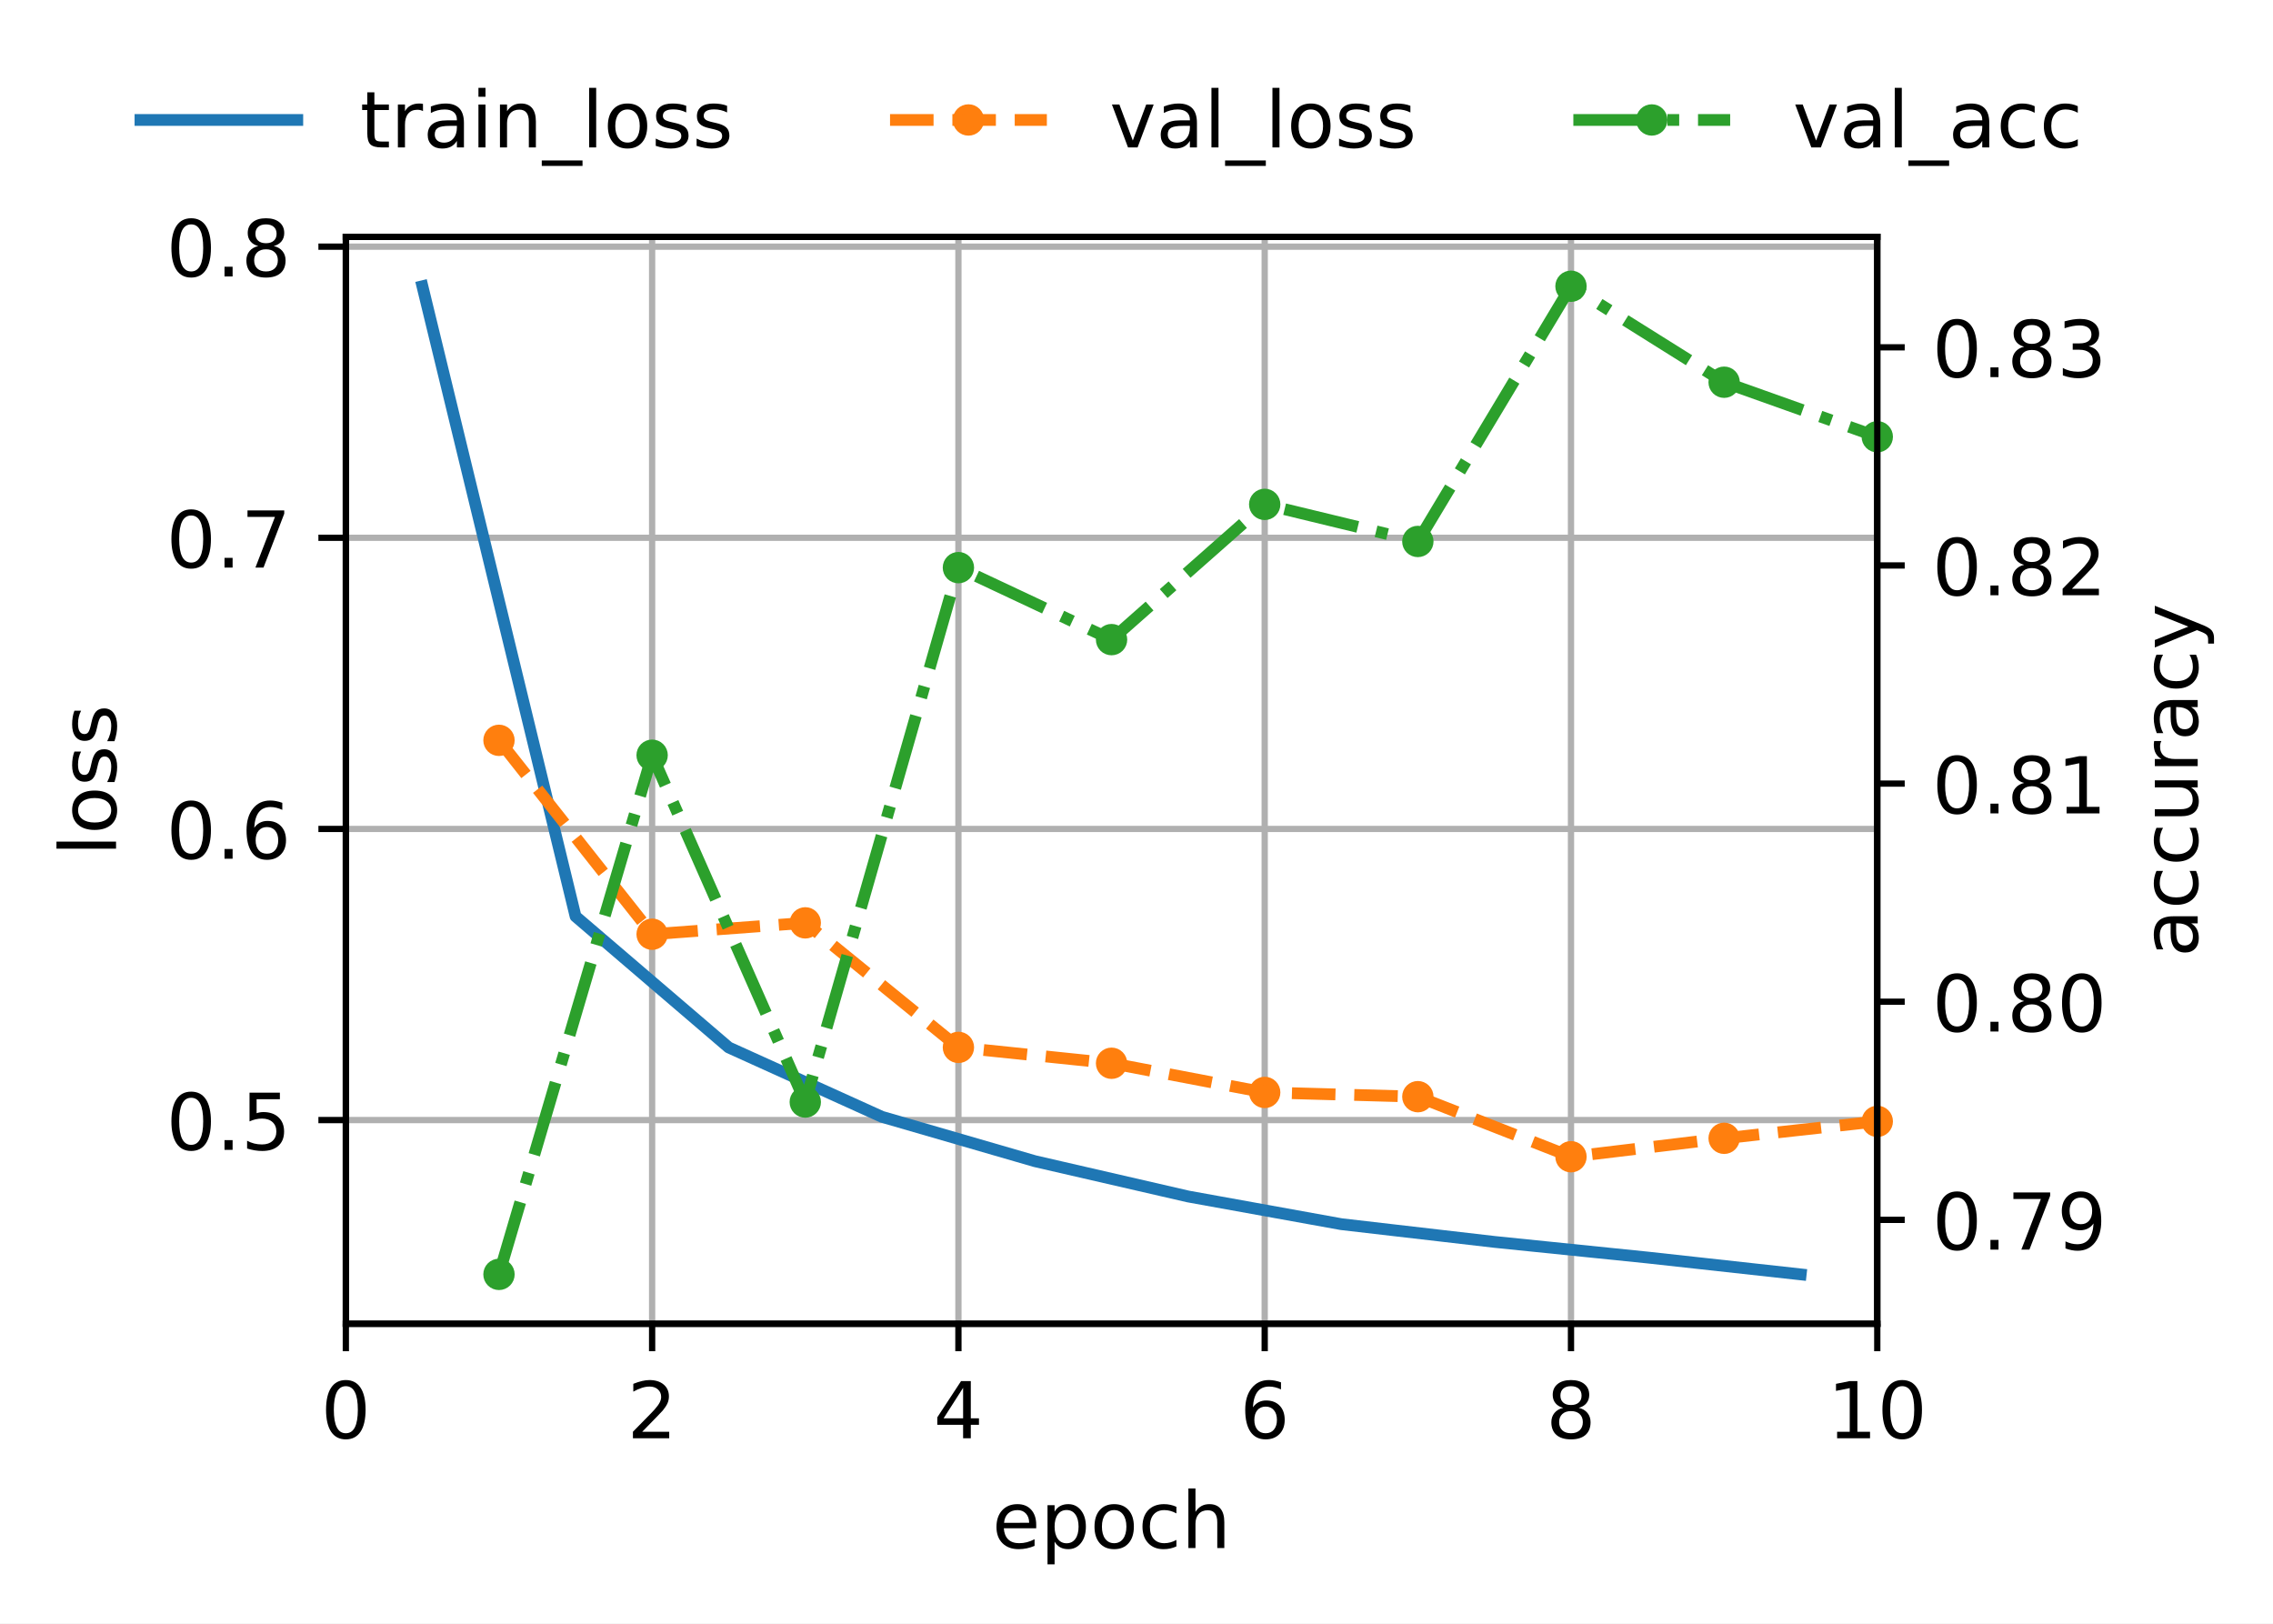
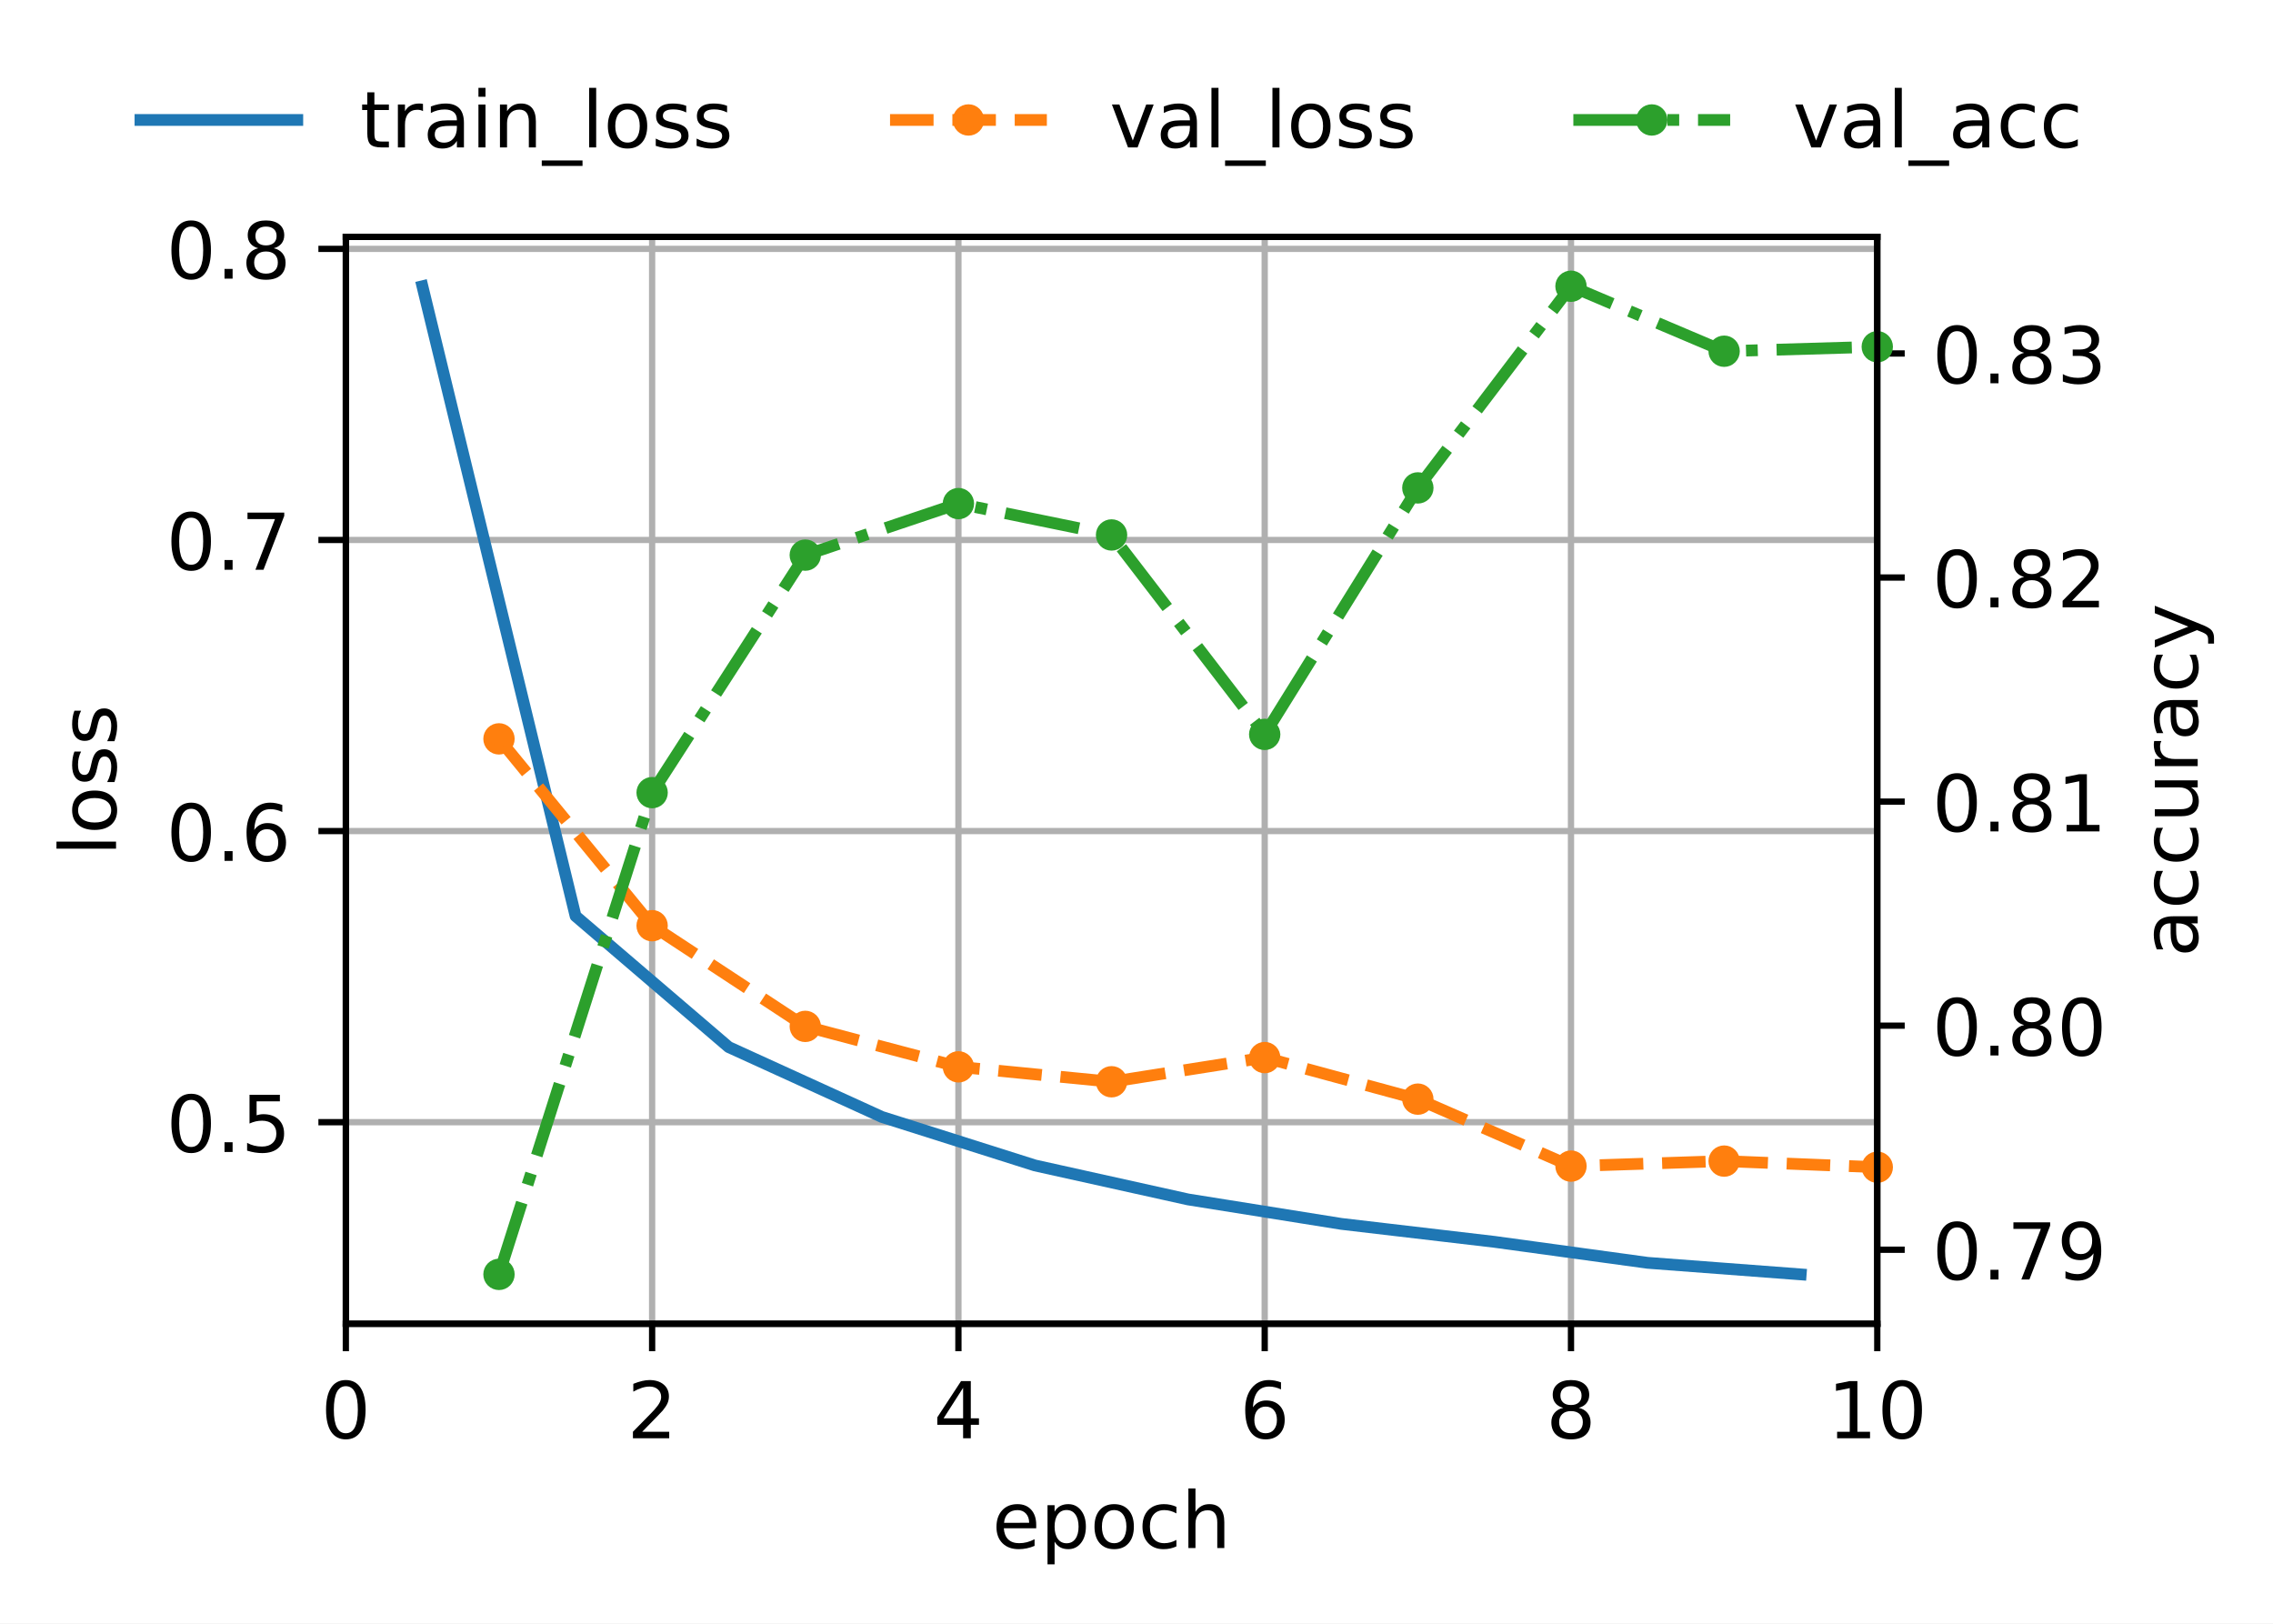
<svg xmlns="http://www.w3.org/2000/svg" xmlns:xlink="http://www.w3.org/1999/xlink" width="289.87pt" height="207.002pt" viewBox="0 0 289.87 207.002" version="1.1">
  <defs>
    <style type="text/css">*{stroke-linejoin: round; stroke-linecap: butt}</style>
  </defs>
  <g id="figure_1">
    <g id="patch_1">
      <path d="M -0 207.002  L 289.87 207.002  L 289.87 -0  L -0 -0  z " style="fill: #ffffff" />
    </g>
    <g id="axes_1">
      <g id="patch_2">
        <path d="M 44.104 168.801  L 239.404 168.801  L 239.404 30.201  L 44.104 30.201  z " style="fill: #ffffff" />
      </g>
      <g id="matplotlib.axis_1">
        <g id="xtick_1">
          <g id="line2d_1">
-             <path d="M 44.104 168.801  L 44.104 30.201  " clip-path="url(#p4c4125d2d7)" style="fill: none; stroke: #b0b0b0; stroke-width: 0.8; stroke-linecap: square" />
+             <path d="M 44.104 168.801  L 44.104 30.201  " clip-path="url(#p6d6617a358)" style="fill: none; stroke: #b0b0b0; stroke-width: 0.8; stroke-linecap: square" />
          </g>
          <g id="line2d_2">
            <defs>
-               <path id="m01c0d40e71" d="M 0 0  L 0 3.5  " style="stroke: #000000; stroke-width: 0.8" />
-             </defs>
-             <g>
-               <use xlink:href="#m01c0d40e71" x="44.104" y="168.801" style="stroke: #000000; stroke-width: 0.8" />
+               <path id="mef12f36556" d="M 0 0  L 0 3.5  " style="stroke: #000000; stroke-width: 0.8" />
+             </defs>
+             <g>
+               <use xlink:href="#mef12f36556" x="44.104" y="168.801" style="stroke: #000000; stroke-width: 0.8" />
            </g>
          </g>
          <g id="text_1">
            <g transform="translate(40.92266 183.3984) scale(0.1 -0.1)">
              <defs>
                <path id="DejaVuSans-13" d="M 2034 4250  Q 1547 4250 1301 3770  Q 1056 3291 1056 2328  Q 1056 1369 1301 889  Q 1547 409 2034 409  Q 2525 409 2770 889  Q 3016 1369 3016 2328  Q 3016 3291 2770 3770  Q 2525 4250 2034 4250  z M 2034 4750  Q 2819 4750 3233 4129  Q 3647 3509 3647 2328  Q 3647 1150 3233 529  Q 2819 -91 2034 -91  Q 1250 -91 836 529  Q 422 1150 422 2328  Q 422 3509 836 4129  Q 1250 4750 2034 4750  z " transform="scale(0.015625)" />
              </defs>
              <use xlink:href="#DejaVuSans-13" />
            </g>
          </g>
        </g>
        <g id="xtick_2">
          <g id="line2d_3">
-             <path d="M 83.164 168.801  L 83.164 30.201  " clip-path="url(#p4c4125d2d7)" style="fill: none; stroke: #b0b0b0; stroke-width: 0.8; stroke-linecap: square" />
+             <path d="M 83.164 168.801  L 83.164 30.201  " clip-path="url(#p6d6617a358)" style="fill: none; stroke: #b0b0b0; stroke-width: 0.8; stroke-linecap: square" />
          </g>
          <g id="line2d_4">
            <g>
-               <use xlink:href="#m01c0d40e71" x="83.164" y="168.801" style="stroke: #000000; stroke-width: 0.8" />
+               <use xlink:href="#mef12f36556" x="83.164" y="168.801" style="stroke: #000000; stroke-width: 0.8" />
            </g>
          </g>
          <g id="text_2">
            <g transform="translate(79.98266 183.3984) scale(0.1 -0.1)">
              <defs>
                <path id="DejaVuSans-15" d="M 1228 531  L 3431 531  L 3431 0  L 469 0  L 469 531  Q 828 903 1448 1529  Q 2069 2156 2228 2338  Q 2531 2678 2651 2914  Q 2772 3150 2772 3378  Q 2772 3750 2511 3984  Q 2250 4219 1831 4219  Q 1534 4219 1204 4116  Q 875 4013 500 3803  L 500 4441  Q 881 4594 1212 4672  Q 1544 4750 1819 4750  Q 2544 4750 2975 4387  Q 3406 4025 3406 3419  Q 3406 3131 3298 2873  Q 3191 2616 2906 2266  Q 2828 2175 2409 1742  Q 1991 1309 1228 531  z " transform="scale(0.015625)" />
              </defs>
              <use xlink:href="#DejaVuSans-15" />
            </g>
          </g>
        </g>
        <g id="xtick_3">
          <g id="line2d_5">
-             <path d="M 122.224 168.801  L 122.224 30.201  " clip-path="url(#p4c4125d2d7)" style="fill: none; stroke: #b0b0b0; stroke-width: 0.8; stroke-linecap: square" />
+             <path d="M 122.224 168.801  L 122.224 30.201  " clip-path="url(#p6d6617a358)" style="fill: none; stroke: #b0b0b0; stroke-width: 0.8; stroke-linecap: square" />
          </g>
          <g id="line2d_6">
            <g>
-               <use xlink:href="#m01c0d40e71" x="122.224" y="168.801" style="stroke: #000000; stroke-width: 0.8" />
+               <use xlink:href="#mef12f36556" x="122.224" y="168.801" style="stroke: #000000; stroke-width: 0.8" />
            </g>
          </g>
          <g id="text_3">
            <g transform="translate(119.0427 183.3984) scale(0.1 -0.1)">
              <defs>
                <path id="DejaVuSans-17" d="M 2419 4116  L 825 1625  L 2419 1625  L 2419 4116  z M 2253 4666  L 3047 4666  L 3047 1625  L 3713 1625  L 3713 1100  L 3047 1100  L 3047 0  L 2419 0  L 2419 1100  L 313 1100  L 313 1709  L 2253 4666  z " transform="scale(0.015625)" />
              </defs>
              <use xlink:href="#DejaVuSans-17" />
            </g>
          </g>
        </g>
        <g id="xtick_4">
          <g id="line2d_7">
-             <path d="M 161.284 168.801  L 161.284 30.201  " clip-path="url(#p4c4125d2d7)" style="fill: none; stroke: #b0b0b0; stroke-width: 0.8; stroke-linecap: square" />
+             <path d="M 161.284 168.801  L 161.284 30.201  " clip-path="url(#p6d6617a358)" style="fill: none; stroke: #b0b0b0; stroke-width: 0.8; stroke-linecap: square" />
          </g>
          <g id="line2d_8">
            <g>
-               <use xlink:href="#m01c0d40e71" x="161.284" y="168.801" style="stroke: #000000; stroke-width: 0.8" />
+               <use xlink:href="#mef12f36556" x="161.284" y="168.801" style="stroke: #000000; stroke-width: 0.8" />
            </g>
          </g>
          <g id="text_4">
            <g transform="translate(158.1027 183.3984) scale(0.1 -0.1)">
              <defs>
                <path id="DejaVuSans-19" d="M 2113 2584  Q 1688 2584 1439 2293  Q 1191 2003 1191 1497  Q 1191 994 1439 701  Q 1688 409 2113 409  Q 2538 409 2786 701  Q 3034 994 3034 1497  Q 3034 2003 2786 2293  Q 2538 2584 2113 2584  z M 3366 4563  L 3366 3988  Q 3128 4100 2886 4159  Q 2644 4219 2406 4219  Q 1781 4219 1451 3797  Q 1122 3375 1075 2522  Q 1259 2794 1537 2939  Q 1816 3084 2150 3084  Q 2853 3084 3261 2657  Q 3669 2231 3669 1497  Q 3669 778 3244 343  Q 2819 -91 2113 -91  Q 1303 -91 875 529  Q 447 1150 447 2328  Q 447 3434 972 4092  Q 1497 4750 2381 4750  Q 2619 4750 2861 4703  Q 3103 4656 3366 4563  z " transform="scale(0.015625)" />
              </defs>
              <use xlink:href="#DejaVuSans-19" />
            </g>
          </g>
        </g>
        <g id="xtick_5">
          <g id="line2d_9">
-             <path d="M 200.344 168.801  L 200.344 30.201  " clip-path="url(#p4c4125d2d7)" style="fill: none; stroke: #b0b0b0; stroke-width: 0.8; stroke-linecap: square" />
+             <path d="M 200.344 168.801  L 200.344 30.201  " clip-path="url(#p6d6617a358)" style="fill: none; stroke: #b0b0b0; stroke-width: 0.8; stroke-linecap: square" />
          </g>
          <g id="line2d_10">
            <g>
-               <use xlink:href="#m01c0d40e71" x="200.344" y="168.801" style="stroke: #000000; stroke-width: 0.8" />
+               <use xlink:href="#mef12f36556" x="200.344" y="168.801" style="stroke: #000000; stroke-width: 0.8" />
            </g>
          </g>
          <g id="text_5">
            <g transform="translate(197.1627 183.3984) scale(0.1 -0.1)">
              <defs>
                <path id="DejaVuSans-1b" d="M 2034 2216  Q 1584 2216 1326 1975  Q 1069 1734 1069 1313  Q 1069 891 1326 650  Q 1584 409 2034 409  Q 2484 409 2743 651  Q 3003 894 3003 1313  Q 3003 1734 2745 1975  Q 2488 2216 2034 2216  z M 1403 2484  Q 997 2584 770 2862  Q 544 3141 544 3541  Q 544 4100 942 4425  Q 1341 4750 2034 4750  Q 2731 4750 3128 4425  Q 3525 4100 3525 3541  Q 3525 3141 3298 2862  Q 3072 2584 2669 2484  Q 3125 2378 3379 2068  Q 3634 1759 3634 1313  Q 3634 634 3220 271  Q 2806 -91 2034 -91  Q 1263 -91 848 271  Q 434 634 434 1313  Q 434 1759 690 2068  Q 947 2378 1403 2484  z M 1172 3481  Q 1172 3119 1398 2916  Q 1625 2713 2034 2713  Q 2441 2713 2670 2916  Q 2900 3119 2900 3481  Q 2900 3844 2670 4047  Q 2441 4250 2034 4250  Q 1625 4250 1398 4047  Q 1172 3844 1172 3481  z " transform="scale(0.015625)" />
              </defs>
              <use xlink:href="#DejaVuSans-1b" />
            </g>
          </g>
        </g>
        <g id="xtick_6">
          <g id="line2d_11">
-             <path d="M 239.404 168.801  L 239.404 30.201  " clip-path="url(#p4c4125d2d7)" style="fill: none; stroke: #b0b0b0; stroke-width: 0.8; stroke-linecap: square" />
+             <path d="M 239.404 168.801  L 239.404 30.201  " clip-path="url(#p6d6617a358)" style="fill: none; stroke: #b0b0b0; stroke-width: 0.8; stroke-linecap: square" />
          </g>
          <g id="line2d_12">
            <g>
-               <use xlink:href="#m01c0d40e71" x="239.404" y="168.801" style="stroke: #000000; stroke-width: 0.8" />
+               <use xlink:href="#mef12f36556" x="239.404" y="168.801" style="stroke: #000000; stroke-width: 0.8" />
            </g>
          </g>
          <g id="text_6">
            <g transform="translate(233.0414 183.3984) scale(0.1 -0.1)">
              <defs>
                <path id="DejaVuSans-14" d="M 794 531  L 1825 531  L 1825 4091  L 703 3866  L 703 4441  L 1819 4666  L 2450 4666  L 2450 531  L 3481 531  L 3481 0  L 794 0  L 794 531  z " transform="scale(0.015625)" />
              </defs>
              <use xlink:href="#DejaVuSans-14" />
              <use xlink:href="#DejaVuSans-13" transform="translate(63.625 0)" />
            </g>
          </g>
        </g>
        <g id="text_7">
          <g transform="translate(126.5258 197.3992) scale(0.1 -0.1)">
            <defs>
              <path id="DejaVuSans-48" d="M 3597 1894  L 3597 1613  L 953 1613  Q 991 1019 1311 708  Q 1631 397 2203 397  Q 2534 397 2845 478  Q 3156 559 3463 722  L 3463 178  Q 3153 47 2828 -22  Q 2503 -91 2169 -91  Q 1331 -91 842 396  Q 353 884 353 1716  Q 353 2575 817 3079  Q 1281 3584 2069 3584  Q 2775 3584 3186 3129  Q 3597 2675 3597 1894  z M 3022 2063  Q 3016 2534 2758 2815  Q 2500 3097 2075 3097  Q 1594 3097 1305 2825  Q 1016 2553 972 2059  L 3022 2063  z " transform="scale(0.015625)" />
              <path id="DejaVuSans-53" d="M 1159 525  L 1159 -1331  L 581 -1331  L 581 3500  L 1159 3500  L 1159 2969  Q 1341 3281 1617 3432  Q 1894 3584 2278 3584  Q 2916 3584 3314 3078  Q 3713 2572 3713 1747  Q 3713 922 3314 415  Q 2916 -91 2278 -91  Q 1894 -91 1617 61  Q 1341 213 1159 525  z M 3116 1747  Q 3116 2381 2855 2742  Q 2594 3103 2138 3103  Q 1681 3103 1420 2742  Q 1159 2381 1159 1747  Q 1159 1113 1420 752  Q 1681 391 2138 391  Q 2594 391 2855 752  Q 3116 1113 3116 1747  z " transform="scale(0.015625)" />
              <path id="DejaVuSans-52" d="M 1959 3097  Q 1497 3097 1228 2736  Q 959 2375 959 1747  Q 959 1119 1226 758  Q 1494 397 1959 397  Q 2419 397 2687 759  Q 2956 1122 2956 1747  Q 2956 2369 2687 2733  Q 2419 3097 1959 3097  z M 1959 3584  Q 2709 3584 3137 3096  Q 3566 2609 3566 1747  Q 3566 888 3137 398  Q 2709 -91 1959 -91  Q 1206 -91 779 398  Q 353 888 353 1747  Q 353 2609 779 3096  Q 1206 3584 1959 3584  z " transform="scale(0.015625)" />
              <path id="DejaVuSans-46" d="M 3122 3366  L 3122 2828  Q 2878 2963 2633 3030  Q 2388 3097 2138 3097  Q 1578 3097 1268 2742  Q 959 2388 959 1747  Q 959 1106 1268 751  Q 1578 397 2138 397  Q 2388 397 2633 464  Q 2878 531 3122 666  L 3122 134  Q 2881 22 2623 -34  Q 2366 -91 2075 -91  Q 1284 -91 818 406  Q 353 903 353 1747  Q 353 2603 823 3093  Q 1294 3584 2113 3584  Q 2378 3584 2631 3529  Q 2884 3475 3122 3366  z " transform="scale(0.015625)" />
              <path id="DejaVuSans-4b" d="M 3513 2113  L 3513 0  L 2938 0  L 2938 2094  Q 2938 2591 2744 2837  Q 2550 3084 2163 3084  Q 1697 3084 1428 2787  Q 1159 2491 1159 1978  L 1159 0  L 581 0  L 581 4863  L 1159 4863  L 1159 2956  Q 1366 3272 1645 3428  Q 1925 3584 2291 3584  Q 2894 3584 3203 3211  Q 3513 2838 3513 2113  z " transform="scale(0.015625)" />
            </defs>
            <use xlink:href="#DejaVuSans-48" />
            <use xlink:href="#DejaVuSans-53" transform="translate(61.53125 0)" />
            <use xlink:href="#DejaVuSans-52" transform="translate(125.0156 0)" />
            <use xlink:href="#DejaVuSans-46" transform="translate(186.2031 0)" />
            <use xlink:href="#DejaVuSans-4b" transform="translate(241.1875 0)" />
          </g>
        </g>
      </g>
      <g id="matplotlib.axis_2">
        <g id="ytick_1">
          <g id="line2d_13">
-             <path d="M 44.104 142.824  L 239.404 142.824  " clip-path="url(#p4c4125d2d7)" style="fill: none; stroke: #b0b0b0; stroke-width: 0.8; stroke-linecap: square" />
+             <path d="M 44.104 143.094  L 239.404 143.094  " clip-path="url(#p6d6617a358)" style="fill: none; stroke: #b0b0b0; stroke-width: 0.8; stroke-linecap: square" />
          </g>
          <g id="line2d_14">
            <defs>
-               <path id="mda45214965" d="M 0 0  L -3.5 0  " style="stroke: #000000; stroke-width: 0.8" />
-             </defs>
-             <g>
-               <use xlink:href="#mda45214965" x="44.104" y="142.824" style="stroke: #000000; stroke-width: 0.8" />
+               <path id="mc7ab9e84a2" d="M 0 0  L -3.5 0  " style="stroke: #000000; stroke-width: 0.8" />
+             </defs>
+             <g>
+               <use xlink:href="#mc7ab9e84a2" x="44.104" y="143.094" style="stroke: #000000; stroke-width: 0.8" />
            </g>
          </g>
          <g id="text_8">
-             <g transform="translate(21.20078 146.6227) scale(0.1 -0.1)">
+             <g transform="translate(21.20078 146.8928) scale(0.1 -0.1)">
              <defs>
                <path id="DejaVuSans-11" d="M 684 794  L 1344 794  L 1344 0  L 684 0  L 684 794  z " transform="scale(0.015625)" />
                <path id="DejaVuSans-18" d="M 691 4666  L 3169 4666  L 3169 4134  L 1269 4134  L 1269 2991  Q 1406 3038 1543 3061  Q 1681 3084 1819 3084  Q 2600 3084 3056 2656  Q 3513 2228 3513 1497  Q 3513 744 3044 326  Q 2575 -91 1722 -91  Q 1428 -91 1123 -41  Q 819 9 494 109  L 494 744  Q 775 591 1075 516  Q 1375 441 1709 441  Q 2250 441 2565 725  Q 2881 1009 2881 1497  Q 2881 1984 2565 2268  Q 2250 2553 1709 2553  Q 1456 2553 1204 2497  Q 953 2441 691 2322  L 691 4666  z " transform="scale(0.015625)" />
              </defs>
              <use xlink:href="#DejaVuSans-13" />
              <use xlink:href="#DejaVuSans-11" transform="translate(63.625 0)" />
              <use xlink:href="#DejaVuSans-18" transform="translate(95.40625 0)" />
            </g>
          </g>
        </g>
        <g id="ytick_2">
          <g id="line2d_15">
-             <path d="M 44.104 105.7  L 239.404 105.7  " clip-path="url(#p4c4125d2d7)" style="fill: none; stroke: #b0b0b0; stroke-width: 0.8; stroke-linecap: square" />
+             <path d="M 44.104 105.973  L 239.404 105.973  " clip-path="url(#p6d6617a358)" style="fill: none; stroke: #b0b0b0; stroke-width: 0.8; stroke-linecap: square" />
          </g>
          <g id="line2d_16">
            <g>
-               <use xlink:href="#mda45214965" x="44.104" y="105.7" style="stroke: #000000; stroke-width: 0.8" />
+               <use xlink:href="#mc7ab9e84a2" x="44.104" y="105.973" style="stroke: #000000; stroke-width: 0.8" />
            </g>
          </g>
          <g id="text_9">
-             <g transform="translate(21.20078 109.4991) scale(0.1 -0.1)">
+             <g transform="translate(21.20078 109.7723) scale(0.1 -0.1)">
              <use xlink:href="#DejaVuSans-13" />
              <use xlink:href="#DejaVuSans-11" transform="translate(63.625 0)" />
              <use xlink:href="#DejaVuSans-19" transform="translate(95.40625 0)" />
            </g>
          </g>
        </g>
        <g id="ytick_3">
          <g id="line2d_17">
-             <path d="M 44.104 68.577  L 239.404 68.577  " clip-path="url(#p4c4125d2d7)" style="fill: none; stroke: #b0b0b0; stroke-width: 0.8; stroke-linecap: square" />
+             <path d="M 44.104 68.853  L 239.404 68.853  " clip-path="url(#p6d6617a358)" style="fill: none; stroke: #b0b0b0; stroke-width: 0.8; stroke-linecap: square" />
          </g>
          <g id="line2d_18">
            <g>
-               <use xlink:href="#mda45214965" x="44.104" y="68.577" style="stroke: #000000; stroke-width: 0.8" />
+               <use xlink:href="#mc7ab9e84a2" x="44.104" y="68.853" style="stroke: #000000; stroke-width: 0.8" />
            </g>
          </g>
          <g id="text_10">
-             <g transform="translate(21.20078 72.37552) scale(0.1 -0.1)">
+             <g transform="translate(21.20078 72.65187) scale(0.1 -0.1)">
              <defs>
                <path id="DejaVuSans-1a" d="M 525 4666  L 3525 4666  L 3525 4397  L 1831 0  L 1172 0  L 2766 4134  L 525 4134  L 525 4666  z " transform="scale(0.015625)" />
              </defs>
              <use xlink:href="#DejaVuSans-13" />
              <use xlink:href="#DejaVuSans-11" transform="translate(63.625 0)" />
              <use xlink:href="#DejaVuSans-1a" transform="translate(95.40625 0)" />
            </g>
          </g>
        </g>
        <g id="ytick_4">
          <g id="line2d_19">
-             <path d="M 44.104 31.453  L 239.404 31.453  " clip-path="url(#p4c4125d2d7)" style="fill: none; stroke: #b0b0b0; stroke-width: 0.8; stroke-linecap: square" />
+             <path d="M 44.104 31.733  L 239.404 31.733  " clip-path="url(#p6d6617a358)" style="fill: none; stroke: #b0b0b0; stroke-width: 0.8; stroke-linecap: square" />
          </g>
          <g id="line2d_20">
            <g>
-               <use xlink:href="#mda45214965" x="44.104" y="31.453" style="stroke: #000000; stroke-width: 0.8" />
+               <use xlink:href="#mc7ab9e84a2" x="44.104" y="31.733" style="stroke: #000000; stroke-width: 0.8" />
            </g>
          </g>
          <g id="text_11">
-             <g transform="translate(21.20078 35.25194) scale(0.1 -0.1)">
+             <g transform="translate(21.20078 35.53142) scale(0.1 -0.1)">
              <use xlink:href="#DejaVuSans-13" />
              <use xlink:href="#DejaVuSans-11" transform="translate(63.625 0)" />
              <use xlink:href="#DejaVuSans-1b" transform="translate(95.40625 0)" />
            </g>
          </g>
        </g>
        <g id="text_12">
          <g transform="translate(14.79844 109.1586) rotate(-90) scale(0.1 -0.1)">
            <defs>
              <path id="DejaVuSans-4f" d="M 603 4863  L 1178 4863  L 1178 0  L 603 0  L 603 4863  z " transform="scale(0.015625)" />
              <path id="DejaVuSans-56" d="M 2834 3397  L 2834 2853  Q 2591 2978 2328 3040  Q 2066 3103 1784 3103  Q 1356 3103 1142 2972  Q 928 2841 928 2578  Q 928 2378 1081 2264  Q 1234 2150 1697 2047  L 1894 2003  Q 2506 1872 2764 1633  Q 3022 1394 3022 966  Q 3022 478 2636 193  Q 2250 -91 1575 -91  Q 1294 -91 989 -36  Q 684 19 347 128  L 347 722  Q 666 556 975 473  Q 1284 391 1588 391  Q 1994 391 2212 530  Q 2431 669 2431 922  Q 2431 1156 2273 1281  Q 2116 1406 1581 1522  L 1381 1569  Q 847 1681 609 1914  Q 372 2147 372 2553  Q 372 3047 722 3315  Q 1072 3584 1716 3584  Q 2034 3584 2315 3537  Q 2597 3491 2834 3397  z " transform="scale(0.015625)" />
            </defs>
            <use xlink:href="#DejaVuSans-4f" />
            <use xlink:href="#DejaVuSans-52" transform="translate(27.78125 0)" />
            <use xlink:href="#DejaVuSans-56" transform="translate(88.96875 0)" />
            <use xlink:href="#DejaVuSans-56" transform="translate(141.0625 0)" />
          </g>
        </g>
      </g>
      <g id="line2d_21">
-         <path d="M 53.869 36.501  L 73.399 116.85  L 92.929 133.566  L 112.459 142.407  L 131.989 148.07  L 151.519 152.568  L 171.049 156.098  L 190.579 158.36  L 210.109 160.352  L 229.639 162.501  " clip-path="url(#p4c4125d2d7)" style="fill: none; stroke: #1f77b4; stroke-width: 1.5; stroke-linecap: square" />
+         <path d="M 53.869 36.501  L 73.399 116.809  L 92.929 133.519  L 112.459 142.424  L 131.989 148.612  L 151.519 152.945  L 171.049 156.062  L 190.579 158.353  L 210.109 161.027  L 229.639 162.501  " clip-path="url(#p6d6617a358)" style="fill: none; stroke: #1f77b4; stroke-width: 1.5; stroke-linecap: square" />
      </g>
      <g id="line2d_22">
-         <path d="M 63.634 94.403  L 83.164 119.125  L 102.694 117.678  L 122.224 133.557  L 141.754 135.581  L 161.284 139.302  L 180.814 139.842  L 200.344 147.5  L 219.874 145.149  L 239.404 142.991  " style="fill: none; stroke-dasharray: 5.55,2.4; stroke-dashoffset: 0; stroke: #ff7f0e; stroke-width: 1.5" />
+         <path d="M 63.634 94.216  L 83.164 118.04  L 102.694 130.878  L 122.224 136.038  L 141.754 137.941  L 161.284 134.857  L 180.814 140.156  L 200.344 148.695  L 219.874 148.057  L 239.404 148.836  " style="fill: none; stroke-dasharray: 5.55,2.4; stroke-dashoffset: 0; stroke: #ff7f0e; stroke-width: 1.5" />
        <defs>
-           <path id="m9452cf1f83" d="M 0 1.5  C 0.398 1.5 0.779 1.342 1.061 1.061  C 1.342 0.779 1.5 0.398 1.5 0  C 1.5 -0.398 1.342 -0.779 1.061 -1.061  C 0.779 -1.342 0.398 -1.5 0 -1.5  C -0.398 -1.5 -0.779 -1.342 -1.061 -1.061  C -1.342 -0.779 -1.5 -0.398 -1.5 0  C -1.5 0.398 -1.342 0.779 -1.061 1.061  C -0.779 1.342 -0.398 1.5 0 1.5  z " style="stroke: #ff7f0e" />
+           <path id="md6f2f8e837" d="M 0 1.5  C 0.398 1.5 0.779 1.342 1.061 1.061  C 1.342 0.779 1.5 0.398 1.5 0  C 1.5 -0.398 1.342 -0.779 1.061 -1.061  C 0.779 -1.342 0.398 -1.5 0 -1.5  C -0.398 -1.5 -0.779 -1.342 -1.061 -1.061  C -1.342 -0.779 -1.5 -0.398 -1.5 0  C -1.5 0.398 -1.342 0.779 -1.061 1.061  C -0.779 1.342 -0.398 1.5 0 1.5  z " style="stroke: #ff7f0e" />
        </defs>
        <g>
-           <use xlink:href="#m9452cf1f83" x="63.634" y="94.403" style="fill: #ff7f0e; stroke: #ff7f0e" />
-           <use xlink:href="#m9452cf1f83" x="83.164" y="119.125" style="fill: #ff7f0e; stroke: #ff7f0e" />
-           <use xlink:href="#m9452cf1f83" x="102.694" y="117.678" style="fill: #ff7f0e; stroke: #ff7f0e" />
-           <use xlink:href="#m9452cf1f83" x="122.224" y="133.557" style="fill: #ff7f0e; stroke: #ff7f0e" />
-           <use xlink:href="#m9452cf1f83" x="141.754" y="135.581" style="fill: #ff7f0e; stroke: #ff7f0e" />
-           <use xlink:href="#m9452cf1f83" x="161.284" y="139.302" style="fill: #ff7f0e; stroke: #ff7f0e" />
-           <use xlink:href="#m9452cf1f83" x="180.814" y="139.842" style="fill: #ff7f0e; stroke: #ff7f0e" />
-           <use xlink:href="#m9452cf1f83" x="200.344" y="147.5" style="fill: #ff7f0e; stroke: #ff7f0e" />
-           <use xlink:href="#m9452cf1f83" x="219.874" y="145.149" style="fill: #ff7f0e; stroke: #ff7f0e" />
-           <use xlink:href="#m9452cf1f83" x="239.404" y="142.991" style="fill: #ff7f0e; stroke: #ff7f0e" />
+           <use xlink:href="#md6f2f8e837" x="63.634" y="94.216" style="fill: #ff7f0e; stroke: #ff7f0e" />
+           <use xlink:href="#md6f2f8e837" x="83.164" y="118.04" style="fill: #ff7f0e; stroke: #ff7f0e" />
+           <use xlink:href="#md6f2f8e837" x="102.694" y="130.878" style="fill: #ff7f0e; stroke: #ff7f0e" />
+           <use xlink:href="#md6f2f8e837" x="122.224" y="136.038" style="fill: #ff7f0e; stroke: #ff7f0e" />
+           <use xlink:href="#md6f2f8e837" x="141.754" y="137.941" style="fill: #ff7f0e; stroke: #ff7f0e" />
+           <use xlink:href="#md6f2f8e837" x="161.284" y="134.857" style="fill: #ff7f0e; stroke: #ff7f0e" />
+           <use xlink:href="#md6f2f8e837" x="180.814" y="140.156" style="fill: #ff7f0e; stroke: #ff7f0e" />
+           <use xlink:href="#md6f2f8e837" x="200.344" y="148.695" style="fill: #ff7f0e; stroke: #ff7f0e" />
+           <use xlink:href="#md6f2f8e837" x="219.874" y="148.057" style="fill: #ff7f0e; stroke: #ff7f0e" />
+           <use xlink:href="#md6f2f8e837" x="239.404" y="148.836" style="fill: #ff7f0e; stroke: #ff7f0e" />
        </g>
      </g>
      <g id="patch_3">
        <path d="M 44.104 168.801  L 44.104 30.201  " style="fill: none; stroke: #000000; stroke-width: 0.8; stroke-linejoin: miter; stroke-linecap: square" />
      </g>
      <g id="patch_4">
        <path d="M 239.404 168.801  L 239.404 30.201  " style="fill: none; stroke: #000000; stroke-width: 0.8; stroke-linejoin: miter; stroke-linecap: square" />
      </g>
      <g id="patch_5">
        <path d="M 44.104 168.801  L 239.404 168.801  " style="fill: none; stroke: #000000; stroke-width: 0.8; stroke-linejoin: miter; stroke-linecap: square" />
      </g>
      <g id="patch_6">
        <path d="M 44.104 30.201  L 239.404 30.201  " style="fill: none; stroke: #000000; stroke-width: 0.8; stroke-linejoin: miter; stroke-linecap: square" />
      </g>
      <g id="legend_1">
        <g id="line2d_23">
          <path d="M 17.913 15.298  L 27.913 15.298  L 37.913 15.298  " style="fill: none; stroke: #1f77b4; stroke-width: 1.5; stroke-linecap: square" />
        </g>
        <g id="text_13">
          <g transform="translate(45.91328 18.79844) scale(0.1 -0.1)">
            <defs>
              <path id="DejaVuSans-57" d="M 1172 4494  L 1172 3500  L 2356 3500  L 2356 3053  L 1172 3053  L 1172 1153  Q 1172 725 1289 603  Q 1406 481 1766 481  L 2356 481  L 2356 0  L 1766 0  Q 1100 0 847 248  Q 594 497 594 1153  L 594 3053  L 172 3053  L 172 3500  L 594 3500  L 594 4494  L 1172 4494  z " transform="scale(0.015625)" />
              <path id="DejaVuSans-55" d="M 2631 2963  Q 2534 3019 2420 3045  Q 2306 3072 2169 3072  Q 1681 3072 1420 2755  Q 1159 2438 1159 1844  L 1159 0  L 581 0  L 581 3500  L 1159 3500  L 1159 2956  Q 1341 3275 1631 3429  Q 1922 3584 2338 3584  Q 2397 3584 2469 3576  Q 2541 3569 2628 3553  L 2631 2963  z " transform="scale(0.015625)" />
              <path id="DejaVuSans-44" d="M 2194 1759  Q 1497 1759 1228 1600  Q 959 1441 959 1056  Q 959 750 1161 570  Q 1363 391 1709 391  Q 2188 391 2477 730  Q 2766 1069 2766 1631  L 2766 1759  L 2194 1759  z M 3341 1997  L 3341 0  L 2766 0  L 2766 531  Q 2569 213 2275 61  Q 1981 -91 1556 -91  Q 1019 -91 701 211  Q 384 513 384 1019  Q 384 1609 779 1909  Q 1175 2209 1959 2209  L 2766 2209  L 2766 2266  Q 2766 2663 2505 2880  Q 2244 3097 1772 3097  Q 1472 3097 1187 3025  Q 903 2953 641 2809  L 641 3341  Q 956 3463 1253 3523  Q 1550 3584 1831 3584  Q 2591 3584 2966 3190  Q 3341 2797 3341 1997  z " transform="scale(0.015625)" />
              <path id="DejaVuSans-4c" d="M 603 3500  L 1178 3500  L 1178 0  L 603 0  L 603 3500  z M 603 4863  L 1178 4863  L 1178 4134  L 603 4134  L 603 4863  z " transform="scale(0.015625)" />
              <path id="DejaVuSans-51" d="M 3513 2113  L 3513 0  L 2938 0  L 2938 2094  Q 2938 2591 2744 2837  Q 2550 3084 2163 3084  Q 1697 3084 1428 2787  Q 1159 2491 1159 1978  L 1159 0  L 581 0  L 581 3500  L 1159 3500  L 1159 2956  Q 1366 3272 1645 3428  Q 1925 3584 2291 3584  Q 2894 3584 3203 3211  Q 3513 2838 3513 2113  z " transform="scale(0.015625)" />
              <path id="DejaVuSans-42" d="M 3263 -1063  L 3263 -1509  L -63 -1509  L -63 -1063  L 3263 -1063  z " transform="scale(0.015625)" />
            </defs>
            <use xlink:href="#DejaVuSans-57" />
            <use xlink:href="#DejaVuSans-55" transform="translate(39.20312 0)" />
            <use xlink:href="#DejaVuSans-44" transform="translate(80.3125 0)" />
            <use xlink:href="#DejaVuSans-4c" transform="translate(141.5938 0)" />
            <use xlink:href="#DejaVuSans-51" transform="translate(169.375 0)" />
            <use xlink:href="#DejaVuSans-42" transform="translate(232.75 0)" />
            <use xlink:href="#DejaVuSans-4f" transform="translate(282.75 0)" />
            <use xlink:href="#DejaVuSans-52" transform="translate(310.5312 0)" />
            <use xlink:href="#DejaVuSans-56" transform="translate(371.7188 0)" />
            <use xlink:href="#DejaVuSans-56" transform="translate(423.8125 0)" />
          </g>
        </g>
        <g id="line2d_24">
          <path d="M 113.504 15.298  L 123.504 15.298  L 133.504 15.298  " style="fill: none; stroke-dasharray: 5.55,2.4; stroke-dashoffset: 0; stroke: #ff7f0e; stroke-width: 1.5" />
          <g>
-             <use xlink:href="#m9452cf1f83" x="123.504" y="15.298" style="fill: #ff7f0e; stroke: #ff7f0e" />
+             <use xlink:href="#md6f2f8e837" x="123.504" y="15.298" style="fill: #ff7f0e; stroke: #ff7f0e" />
          </g>
        </g>
        <g id="text_14">
          <g transform="translate(141.5039 18.79844) scale(0.1 -0.1)">
            <defs>
              <path id="DejaVuSans-59" d="M 191 3500  L 800 3500  L 1894 563  L 2988 3500  L 3597 3500  L 2284 0  L 1503 0  L 191 3500  z " transform="scale(0.015625)" />
            </defs>
            <use xlink:href="#DejaVuSans-59" />
            <use xlink:href="#DejaVuSans-44" transform="translate(59.1875 0)" />
            <use xlink:href="#DejaVuSans-4f" transform="translate(120.4688 0)" />
            <use xlink:href="#DejaVuSans-42" transform="translate(148.25 0)" />
            <use xlink:href="#DejaVuSans-4f" transform="translate(198.25 0)" />
            <use xlink:href="#DejaVuSans-52" transform="translate(226.0312 0)" />
            <use xlink:href="#DejaVuSans-56" transform="translate(287.2188 0)" />
            <use xlink:href="#DejaVuSans-56" transform="translate(339.3125 0)" />
          </g>
        </g>
        <g id="line2d_25">
          <path d="M 200.645 15.298  L 210.645 15.298  L 220.645 15.298  " style="fill: none; stroke-dasharray: 9.6,2.4,1.5,2.4; stroke-dashoffset: 0; stroke: #2ca02c; stroke-width: 1.5" />
          <defs>
-             <path id="m031a70004a" d="M 0 1.5  C 0.398 1.5 0.779 1.342 1.061 1.061  C 1.342 0.779 1.5 0.398 1.5 0  C 1.5 -0.398 1.342 -0.779 1.061 -1.061  C 0.779 -1.342 0.398 -1.5 0 -1.5  C -0.398 -1.5 -0.779 -1.342 -1.061 -1.061  C -1.342 -0.779 -1.5 -0.398 -1.5 0  C -1.5 0.398 -1.342 0.779 -1.061 1.061  C -0.779 1.342 -0.398 1.5 0 1.5  z " style="stroke: #2ca02c" />
+             <path id="m05d53257ed" d="M 0 1.5  C 0.398 1.5 0.779 1.342 1.061 1.061  C 1.342 0.779 1.5 0.398 1.5 0  C 1.5 -0.398 1.342 -0.779 1.061 -1.061  C 0.779 -1.342 0.398 -1.5 0 -1.5  C -0.398 -1.5 -0.779 -1.342 -1.061 -1.061  C -1.342 -0.779 -1.5 -0.398 -1.5 0  C -1.5 0.398 -1.342 0.779 -1.061 1.061  C -0.779 1.342 -0.398 1.5 0 1.5  z " style="stroke: #2ca02c" />
          </defs>
          <g>
-             <use xlink:href="#m031a70004a" x="210.645" y="15.298" style="fill: #2ca02c; stroke: #2ca02c" />
+             <use xlink:href="#m05d53257ed" x="210.645" y="15.298" style="fill: #2ca02c; stroke: #2ca02c" />
          </g>
        </g>
        <g id="text_15">
          <g transform="translate(228.6445 18.79844) scale(0.1 -0.1)">
            <use xlink:href="#DejaVuSans-59" />
            <use xlink:href="#DejaVuSans-44" transform="translate(59.1875 0)" />
            <use xlink:href="#DejaVuSans-4f" transform="translate(120.4688 0)" />
            <use xlink:href="#DejaVuSans-42" transform="translate(148.25 0)" />
            <use xlink:href="#DejaVuSans-44" transform="translate(198.25 0)" />
            <use xlink:href="#DejaVuSans-46" transform="translate(259.5312 0)" />
            <use xlink:href="#DejaVuSans-46" transform="translate(314.5156 0)" />
          </g>
        </g>
      </g>
    </g>
    <g id="axes_2">
      <g id="matplotlib.axis_3">
        <g id="ytick_5">
          <g id="line2d_26">
            <defs>
-               <path id="m28f9ad7300" d="M 0 0  L 3.5 0  " style="stroke: #000000; stroke-width: 0.8" />
-             </defs>
-             <g>
-               <use xlink:href="#m28f9ad7300" x="239.404" y="155.547" style="stroke: #000000; stroke-width: 0.8" />
+               <path id="m8ce86ad1ce" d="M 0 0  L 3.5 0  " style="stroke: #000000; stroke-width: 0.8" />
+             </defs>
+             <g>
+               <use xlink:href="#m8ce86ad1ce" x="239.404" y="159.358" style="stroke: #000000; stroke-width: 0.8" />
            </g>
          </g>
          <g id="text_16">
-             <g transform="translate(246.4039 159.346) scale(0.1 -0.1)">
+             <g transform="translate(246.4039 163.1568) scale(0.1 -0.1)">
              <defs>
                <path id="DejaVuSans-1c" d="M 703 97  L 703 672  Q 941 559 1184 500  Q 1428 441 1663 441  Q 2288 441 2617 861  Q 2947 1281 2994 2138  Q 2813 1869 2534 1725  Q 2256 1581 1919 1581  Q 1219 1581 811 2004  Q 403 2428 403 3163  Q 403 3881 828 4315  Q 1253 4750 1959 4750  Q 2769 4750 3195 4129  Q 3622 3509 3622 2328  Q 3622 1225 3098 567  Q 2575 -91 1691 -91  Q 1453 -91 1209 -44  Q 966 3 703 97  z M 1959 2075  Q 2384 2075 2632 2365  Q 2881 2656 2881 3163  Q 2881 3666 2632 3958  Q 2384 4250 1959 4250  Q 1534 4250 1286 3958  Q 1038 3666 1038 3163  Q 1038 2656 1286 2365  Q 1534 2075 1959 2075  z " transform="scale(0.015625)" />
              </defs>
              <use xlink:href="#DejaVuSans-13" />
              <use xlink:href="#DejaVuSans-11" transform="translate(63.625 0)" />
              <use xlink:href="#DejaVuSans-1a" transform="translate(95.40625 0)" />
              <use xlink:href="#DejaVuSans-1c" transform="translate(159.0312 0)" />
            </g>
          </g>
        </g>
        <g id="ytick_6">
          <g id="line2d_27">
            <g>
-               <use xlink:href="#m28f9ad7300" x="239.404" y="127.733" style="stroke: #000000; stroke-width: 0.8" />
+               <use xlink:href="#m8ce86ad1ce" x="239.404" y="130.786" style="stroke: #000000; stroke-width: 0.8" />
            </g>
          </g>
          <g id="text_17">
-             <g transform="translate(246.4039 131.5314) scale(0.1 -0.1)">
+             <g transform="translate(246.4039 134.5853) scale(0.1 -0.1)">
              <use xlink:href="#DejaVuSans-13" />
              <use xlink:href="#DejaVuSans-11" transform="translate(63.625 0)" />
              <use xlink:href="#DejaVuSans-1b" transform="translate(95.40625 0)" />
              <use xlink:href="#DejaVuSans-13" transform="translate(159.0312 0)" />
            </g>
          </g>
        </g>
        <g id="ytick_7">
          <g id="line2d_28">
            <g>
-               <use xlink:href="#m28f9ad7300" x="239.404" y="99.918" style="stroke: #000000; stroke-width: 0.8" />
+               <use xlink:href="#m8ce86ad1ce" x="239.404" y="102.215" style="stroke: #000000; stroke-width: 0.8" />
            </g>
          </g>
          <g id="text_18">
-             <g transform="translate(246.4039 103.7168) scale(0.1 -0.1)">
+             <g transform="translate(246.4039 106.0139) scale(0.1 -0.1)">
              <use xlink:href="#DejaVuSans-13" />
              <use xlink:href="#DejaVuSans-11" transform="translate(63.625 0)" />
              <use xlink:href="#DejaVuSans-1b" transform="translate(95.40625 0)" />
              <use xlink:href="#DejaVuSans-14" transform="translate(159.0312 0)" />
            </g>
          </g>
        </g>
        <g id="ytick_8">
          <g id="line2d_29">
            <g>
-               <use xlink:href="#m28f9ad7300" x="239.404" y="72.103" style="stroke: #000000; stroke-width: 0.8" />
+               <use xlink:href="#m8ce86ad1ce" x="239.404" y="73.644" style="stroke: #000000; stroke-width: 0.8" />
            </g>
          </g>
          <g id="text_19">
-             <g transform="translate(246.4039 75.90226) scale(0.1 -0.1)">
+             <g transform="translate(246.4039 77.44247) scale(0.1 -0.1)">
              <use xlink:href="#DejaVuSans-13" />
              <use xlink:href="#DejaVuSans-11" transform="translate(63.625 0)" />
              <use xlink:href="#DejaVuSans-1b" transform="translate(95.40625 0)" />
              <use xlink:href="#DejaVuSans-15" transform="translate(159.0312 0)" />
            </g>
          </g>
        </g>
        <g id="ytick_9">
          <g id="line2d_30">
            <g>
-               <use xlink:href="#m28f9ad7300" x="239.404" y="44.289" style="stroke: #000000; stroke-width: 0.8" />
+               <use xlink:href="#m8ce86ad1ce" x="239.404" y="45.072" style="stroke: #000000; stroke-width: 0.8" />
            </g>
          </g>
          <g id="text_20">
-             <g transform="translate(246.4039 48.08769) scale(0.1 -0.1)">
+             <g transform="translate(246.4039 48.87104) scale(0.1 -0.1)">
              <defs>
                <path id="DejaVuSans-16" d="M 2597 2516  Q 3050 2419 3304 2112  Q 3559 1806 3559 1356  Q 3559 666 3084 287  Q 2609 -91 1734 -91  Q 1441 -91 1130 -33  Q 819 25 488 141  L 488 750  Q 750 597 1062 519  Q 1375 441 1716 441  Q 2309 441 2620 675  Q 2931 909 2931 1356  Q 2931 1769 2642 2001  Q 2353 2234 1838 2234  L 1294 2234  L 1294 2753  L 1863 2753  Q 2328 2753 2575 2939  Q 2822 3125 2822 3475  Q 2822 3834 2567 4026  Q 2313 4219 1838 4219  Q 1578 4219 1281 4162  Q 984 4106 628 3988  L 628 4550  Q 988 4650 1302 4700  Q 1616 4750 1894 4750  Q 2613 4750 3031 4423  Q 3450 4097 3450 3541  Q 3450 3153 3228 2886  Q 3006 2619 2597 2516  z " transform="scale(0.015625)" />
              </defs>
              <use xlink:href="#DejaVuSans-13" />
              <use xlink:href="#DejaVuSans-11" transform="translate(63.625 0)" />
              <use xlink:href="#DejaVuSans-1b" transform="translate(95.40625 0)" />
              <use xlink:href="#DejaVuSans-16" transform="translate(159.0312 0)" />
            </g>
          </g>
        </g>
        <g id="text_21">
          <g transform="translate(280.2672 122.0602) rotate(-90) scale(0.1 -0.1)">
            <defs>
              <path id="DejaVuSans-58" d="M 544 1381  L 544 3500  L 1119 3500  L 1119 1403  Q 1119 906 1312 657  Q 1506 409 1894 409  Q 2359 409 2629 706  Q 2900 1003 2900 1516  L 2900 3500  L 3475 3500  L 3475 0  L 2900 0  L 2900 538  Q 2691 219 2414 64  Q 2138 -91 1772 -91  Q 1169 -91 856 284  Q 544 659 544 1381  z M 1991 3584  L 1991 3584  z " transform="scale(0.015625)" />
              <path id="DejaVuSans-5c" d="M 2059 -325  Q 1816 -950 1584 -1140  Q 1353 -1331 966 -1331  L 506 -1331  L 506 -850  L 844 -850  Q 1081 -850 1212 -737  Q 1344 -625 1503 -206  L 1606 56  L 191 3500  L 800 3500  L 1894 763  L 2988 3500  L 3597 3500  L 2059 -325  z " transform="scale(0.015625)" />
            </defs>
            <use xlink:href="#DejaVuSans-44" />
            <use xlink:href="#DejaVuSans-46" transform="translate(61.28125 0)" />
            <use xlink:href="#DejaVuSans-46" transform="translate(116.2656 0)" />
            <use xlink:href="#DejaVuSans-58" transform="translate(171.25 0)" />
            <use xlink:href="#DejaVuSans-55" transform="translate(234.625 0)" />
            <use xlink:href="#DejaVuSans-44" transform="translate(275.7344 0)" />
            <use xlink:href="#DejaVuSans-46" transform="translate(337.0156 0)" />
            <use xlink:href="#DejaVuSans-5c" transform="translate(392 0)" />
          </g>
        </g>
      </g>
      <g id="line2d_31">
-         <path d="M 63.634 162.501  L 83.164 96.302  L 102.694 140.527  L 122.224 72.382  L 141.754 81.56  L 161.284 64.315  L 180.814 69.044  L 200.344 36.501  L 219.874 48.739  L 239.404 55.693  " style="fill: none; stroke-dasharray: 9.6,2.4,1.5,2.4; stroke-dashoffset: 0; stroke: #2ca02c; stroke-width: 1.5" />
+         <path d="M 63.634 162.501  L 83.164 101.072  L 102.694 70.786  L 122.224 64.215  L 141.754 68.215  L 161.284 93.644  L 180.814 62.215  L 200.344 36.501  L 219.874 44.786  L 239.404 44.215  " style="fill: none; stroke-dasharray: 9.6,2.4,1.5,2.4; stroke-dashoffset: 0; stroke: #2ca02c; stroke-width: 1.5" />
        <g>
-           <use xlink:href="#m031a70004a" x="63.634" y="162.501" style="fill: #2ca02c; stroke: #2ca02c" />
-           <use xlink:href="#m031a70004a" x="83.164" y="96.302" style="fill: #2ca02c; stroke: #2ca02c" />
-           <use xlink:href="#m031a70004a" x="102.694" y="140.527" style="fill: #2ca02c; stroke: #2ca02c" />
-           <use xlink:href="#m031a70004a" x="122.224" y="72.382" style="fill: #2ca02c; stroke: #2ca02c" />
-           <use xlink:href="#m031a70004a" x="141.754" y="81.56" style="fill: #2ca02c; stroke: #2ca02c" />
-           <use xlink:href="#m031a70004a" x="161.284" y="64.315" style="fill: #2ca02c; stroke: #2ca02c" />
-           <use xlink:href="#m031a70004a" x="180.814" y="69.044" style="fill: #2ca02c; stroke: #2ca02c" />
-           <use xlink:href="#m031a70004a" x="200.344" y="36.501" style="fill: #2ca02c; stroke: #2ca02c" />
-           <use xlink:href="#m031a70004a" x="219.874" y="48.739" style="fill: #2ca02c; stroke: #2ca02c" />
-           <use xlink:href="#m031a70004a" x="239.404" y="55.693" style="fill: #2ca02c; stroke: #2ca02c" />
+           <use xlink:href="#m05d53257ed" x="63.634" y="162.501" style="fill: #2ca02c; stroke: #2ca02c" />
+           <use xlink:href="#m05d53257ed" x="83.164" y="101.072" style="fill: #2ca02c; stroke: #2ca02c" />
+           <use xlink:href="#m05d53257ed" x="102.694" y="70.786" style="fill: #2ca02c; stroke: #2ca02c" />
+           <use xlink:href="#m05d53257ed" x="122.224" y="64.215" style="fill: #2ca02c; stroke: #2ca02c" />
+           <use xlink:href="#m05d53257ed" x="141.754" y="68.215" style="fill: #2ca02c; stroke: #2ca02c" />
+           <use xlink:href="#m05d53257ed" x="161.284" y="93.644" style="fill: #2ca02c; stroke: #2ca02c" />
+           <use xlink:href="#m05d53257ed" x="180.814" y="62.215" style="fill: #2ca02c; stroke: #2ca02c" />
+           <use xlink:href="#m05d53257ed" x="200.344" y="36.501" style="fill: #2ca02c; stroke: #2ca02c" />
+           <use xlink:href="#m05d53257ed" x="219.874" y="44.786" style="fill: #2ca02c; stroke: #2ca02c" />
+           <use xlink:href="#m05d53257ed" x="239.404" y="44.215" style="fill: #2ca02c; stroke: #2ca02c" />
        </g>
      </g>
      <g id="patch_7">
        <path d="M 44.104 168.801  L 44.104 30.201  " style="fill: none; stroke: #000000; stroke-width: 0.8; stroke-linejoin: miter; stroke-linecap: square" />
      </g>
      <g id="patch_8">
        <path d="M 239.404 168.801  L 239.404 30.201  " style="fill: none; stroke: #000000; stroke-width: 0.8; stroke-linejoin: miter; stroke-linecap: square" />
      </g>
      <g id="patch_9">
        <path d="M 44.104 168.801  L 239.404 168.801  " style="fill: none; stroke: #000000; stroke-width: 0.8; stroke-linejoin: miter; stroke-linecap: square" />
      </g>
      <g id="patch_10">
        <path d="M 44.104 30.201  L 239.404 30.201  " style="fill: none; stroke: #000000; stroke-width: 0.8; stroke-linejoin: miter; stroke-linecap: square" />
      </g>
    </g>
  </g>
  <defs>
-     <clipPath id="p4c4125d2d7">
+     <clipPath id="p6d6617a358">
      <rect x="44.104" y="30.201" width="195.3" height="138.6" />
    </clipPath>
  </defs>
</svg>
